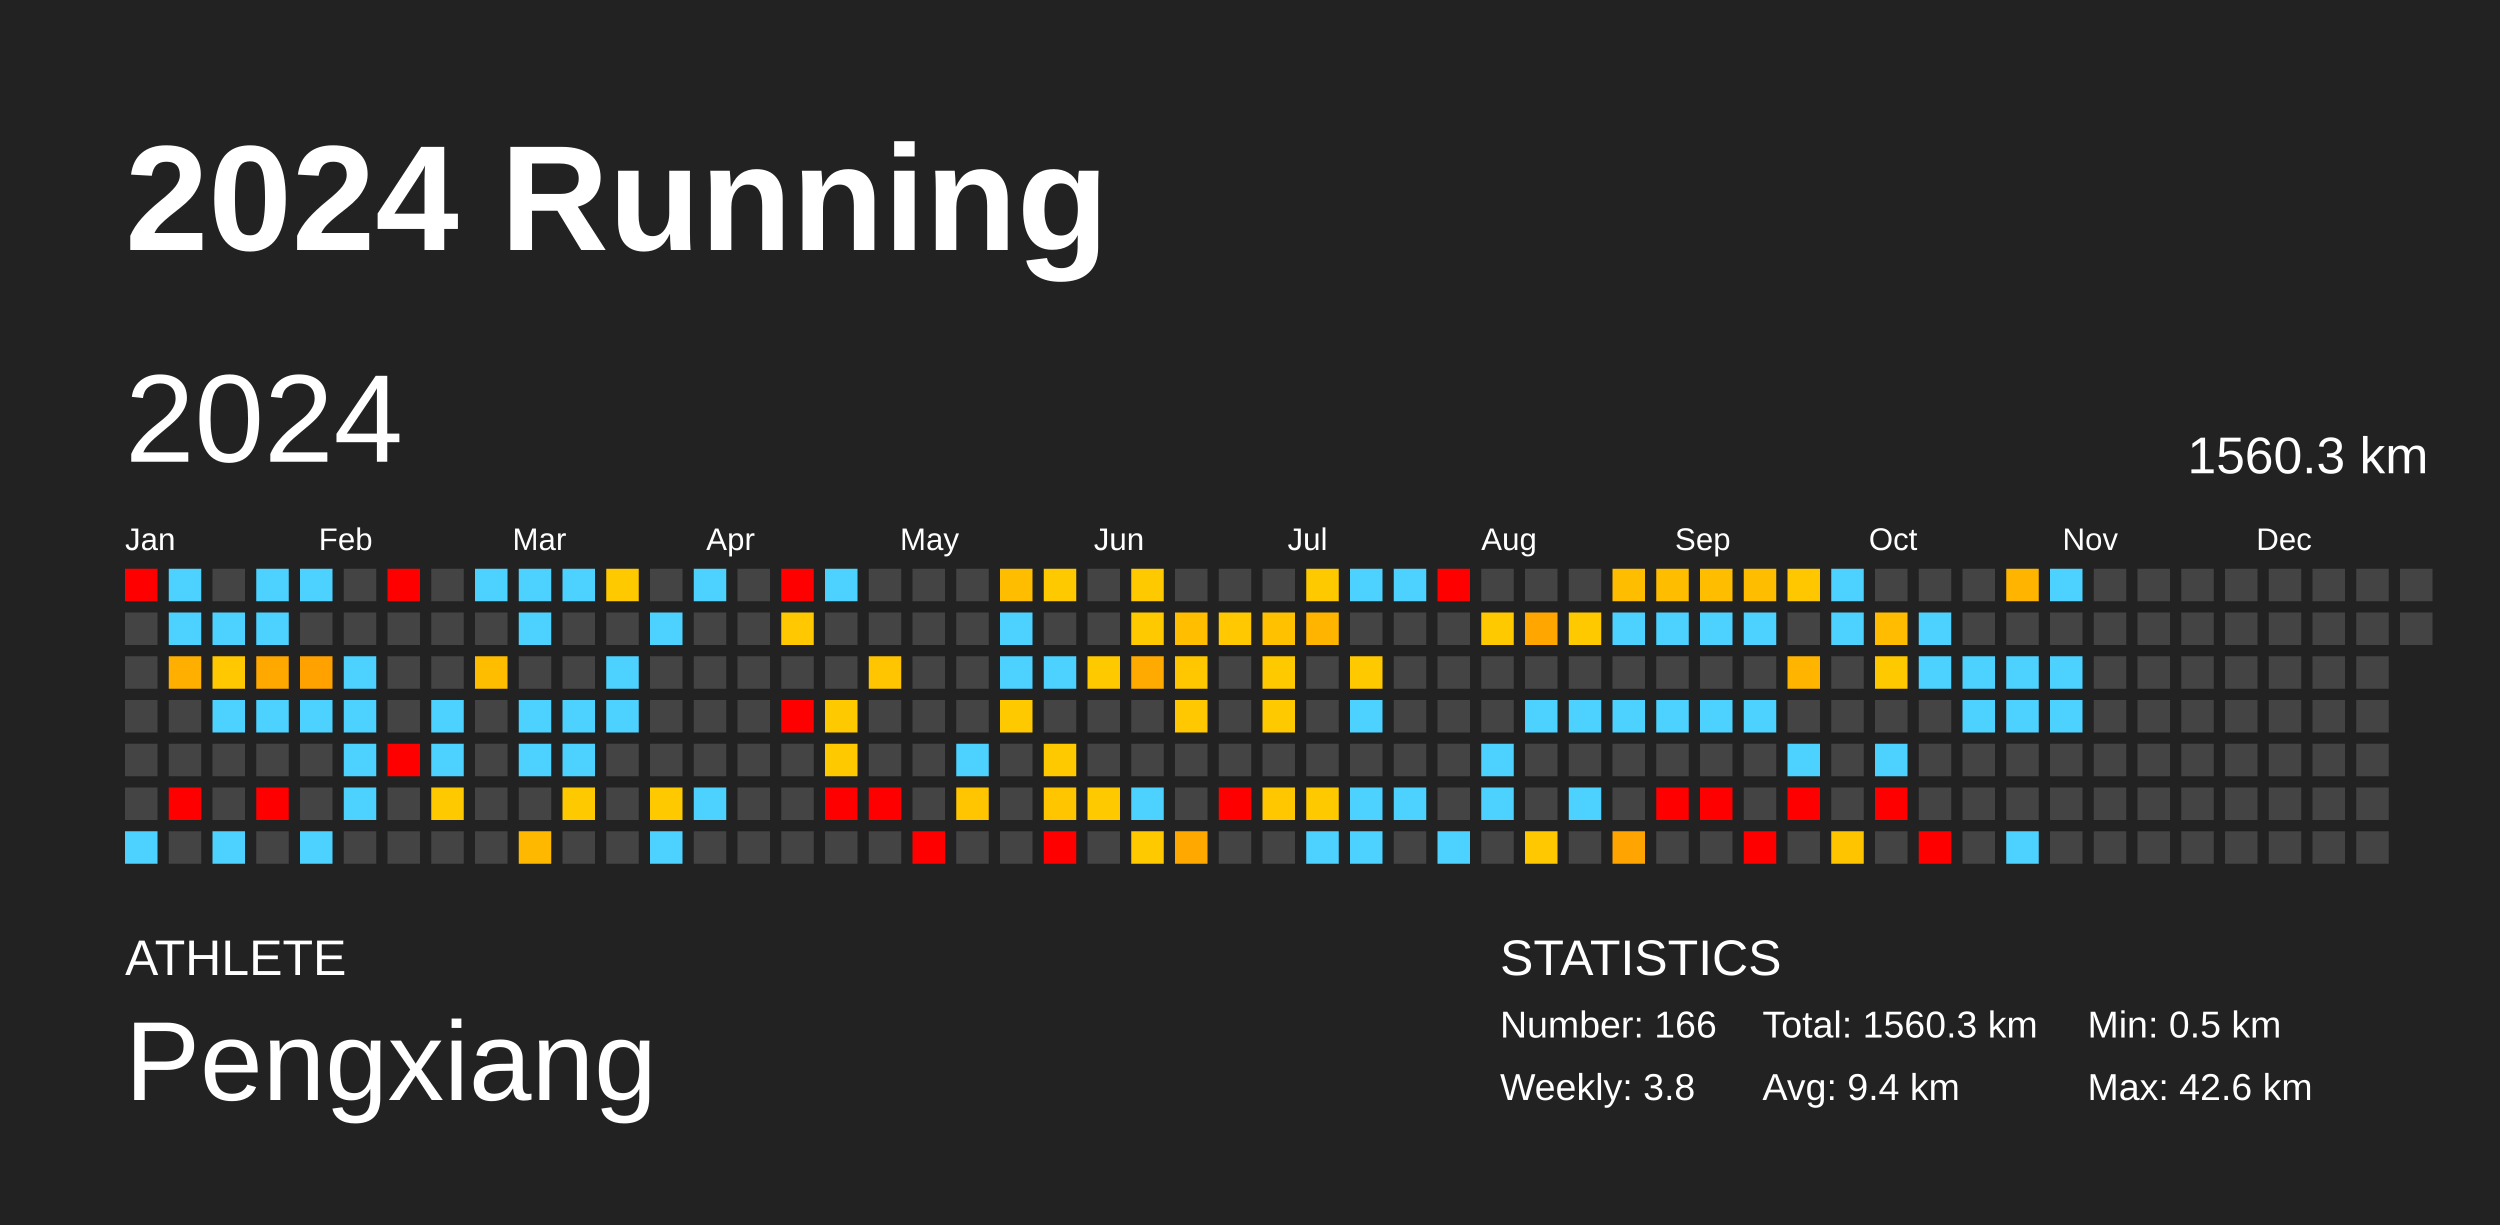
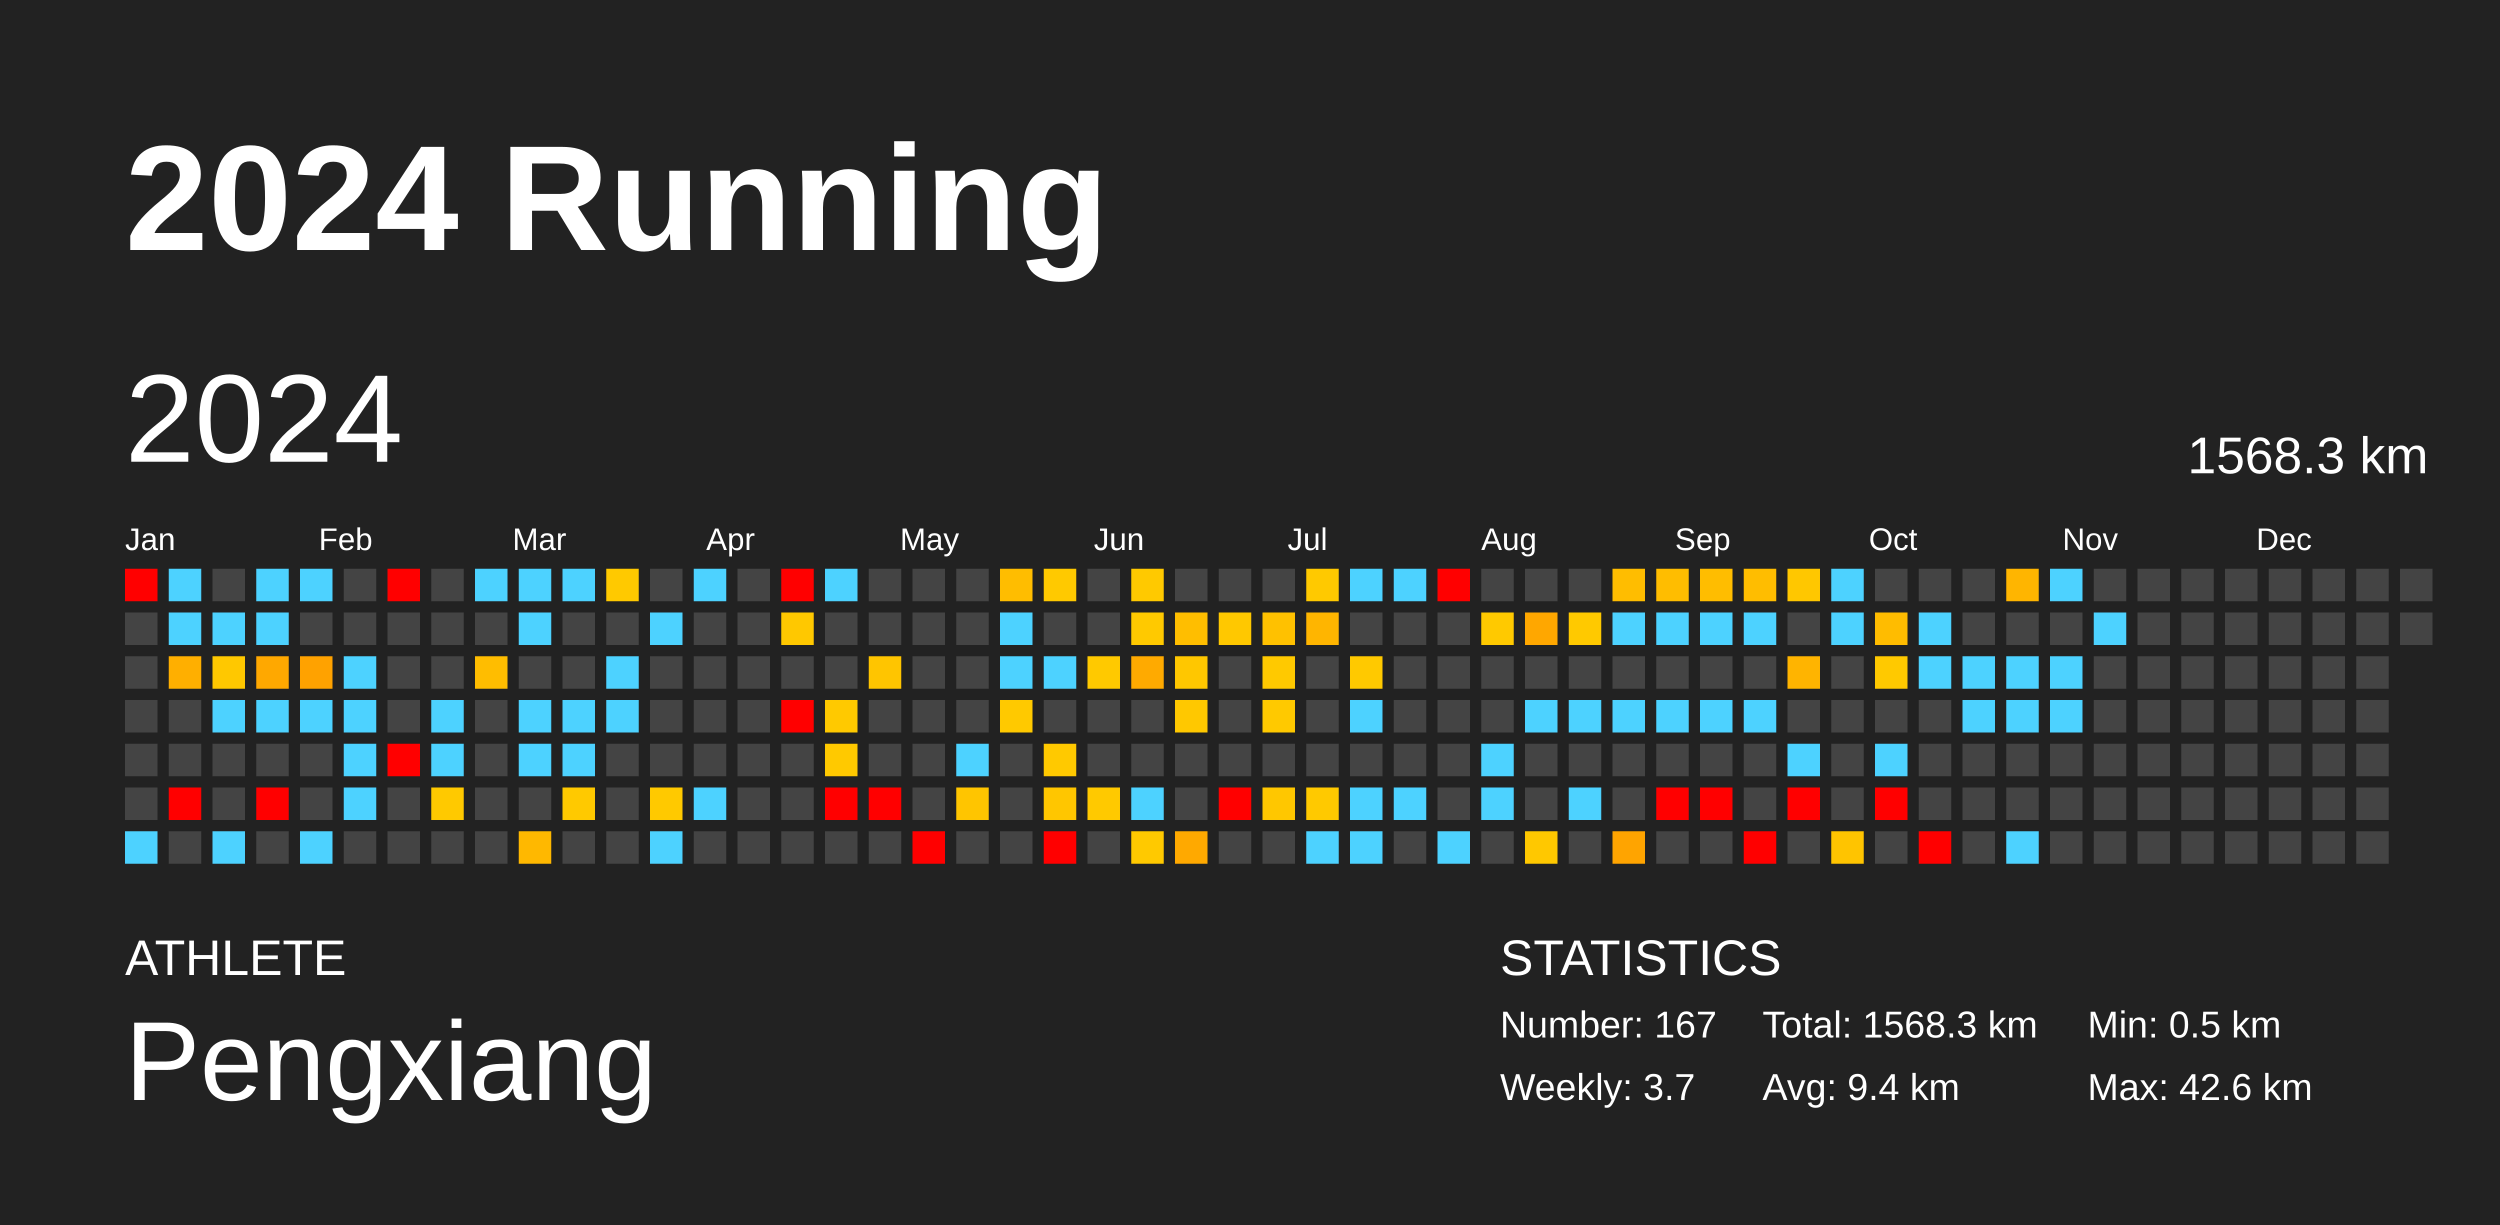
<svg xmlns="http://www.w3.org/2000/svg" baseProfile="full" height="98mm" version="1.1" viewBox="0,0,200,98" width="200mm">
  <defs />
  <rect fill="#222222" height="98" width="200" x="0" y="0" />
  <text fill="#FFFFFF" style="font-size:12px; font-family:Arial; font-weight:bold;" x="10" y="20">2024 Running</text>
  <text fill="#FFFFFF" style="font-size:4px; font-family:Arial" x="10" y="78">ATHLETE</text>
  <text fill="#FFFFFF" style="font-size:9px; font-family:Arial" x="10" y="88">Pengxiang</text>
  <text fill="#FFFFFF" style="font-size:4px; font-family:Arial" x="120" y="78">STATISTICS</text>
-   <text fill="#FFFFFF" style="font-size:3px; font-family:Arial" x="120" y="83">Number: 166</text>
-   <text fill="#FFFFFF" style="font-size:3px; font-family:Arial" x="120" y="88">Weekly: 3.8</text>
-   <text fill="#FFFFFF" style="font-size:3px; font-family:Arial" x="141" y="83">Total: 1560.3 km</text>
+   <text fill="#FFFFFF" style="font-size:3px; font-family:Arial" x="120" y="83">Number: 167</text>
+   <text fill="#FFFFFF" style="font-size:3px; font-family:Arial" x="120" y="88">Weekly: 3.7</text>
+   <text fill="#FFFFFF" style="font-size:3px; font-family:Arial" x="141" y="83">Total: 1568.3 km</text>
  <text fill="#FFFFFF" style="font-size:3px; font-family:Arial" x="141" y="88">Avg: 9.4 km</text>
  <text fill="#FFFFFF" style="font-size:3px; font-family:Arial" x="167" y="83">Min: 0.5 km</text>
  <text fill="#FFFFFF" style="font-size:3px; font-family:Arial" x="167" y="88">Max: 42.6 km</text>
  <text dominant-baseline="hanging" fill="#FFFFFF" style="font-size:10.0px; font-family:Arial;" x="10" y="30">2024</text>
-   <text dominant-baseline="hanging" fill="#FFFFFF" style="font-size:4.125px; font-family:Arial;" x="175" y="35">1560.3 km</text>
+   <text dominant-baseline="hanging" fill="#FFFFFF" style="font-size:4.125px; font-family:Arial;" x="175" y="35">1568.3 km</text>
  <text fill="#FFFFFF" style="font-size:2.5px; font-family:Arial" x="10.0" y="44">Jan</text>
  <text fill="#FFFFFF" style="font-size:2.5px; font-family:Arial" x="25.5" y="44">Feb</text>
  <text fill="#FFFFFF" style="font-size:2.5px; font-family:Arial" x="41.0" y="44">Mar</text>
  <text fill="#FFFFFF" style="font-size:2.5px; font-family:Arial" x="56.5" y="44">Apr</text>
  <text fill="#FFFFFF" style="font-size:2.5px; font-family:Arial" x="72.0" y="44">May</text>
  <text fill="#FFFFFF" style="font-size:2.5px; font-family:Arial" x="87.5" y="44">Jun</text>
  <text fill="#FFFFFF" style="font-size:2.5px; font-family:Arial" x="103.0" y="44">Jul</text>
  <text fill="#FFFFFF" style="font-size:2.5px; font-family:Arial" x="118.5" y="44">Aug</text>
  <text fill="#FFFFFF" style="font-size:2.5px; font-family:Arial" x="134.0" y="44">Sep</text>
  <text fill="#FFFFFF" style="font-size:2.5px; font-family:Arial" x="149.5" y="44">Oct</text>
  <text fill="#FFFFFF" style="font-size:2.5px; font-family:Arial" x="165.0" y="44">Nov</text>
  <text fill="#FFFFFF" style="font-size:2.5px; font-family:Arial" x="180.5" y="44">Dec</text>
  <rect fill="red" height="2.6" width="2.6" x="10.0" y="45.5" />
  <rect fill="#444444" height="2.6" width="2.6" x="10.0" y="49.0" />
  <rect fill="#444444" height="2.6" width="2.6" x="10.0" y="52.5" />
  <rect fill="#444444" height="2.6" width="2.6" x="10.0" y="56.0" />
  <rect fill="#444444" height="2.6" width="2.6" x="10.0" y="59.5" />
  <rect fill="#444444" height="2.6" width="2.6" x="10.0" y="63.0" />
  <rect fill="#4dd2ff" height="2.6" width="2.6" x="10.0" y="66.5" />
  <rect fill="#4dd2ff" height="2.6" width="2.6" x="13.5" y="45.5" />
  <rect fill="#4dd2ff" height="2.6" width="2.6" x="13.5" y="49.0" />
  <rect fill="#ffaf00" height="2.6" width="2.6" x="13.5" y="52.5" />
  <rect fill="#444444" height="2.6" width="2.6" x="13.5" y="56.0" />
  <rect fill="#444444" height="2.6" width="2.6" x="13.5" y="59.5" />
  <rect fill="red" height="2.6" width="2.6" x="13.5" y="63.0" />
  <rect fill="#444444" height="2.6" width="2.6" x="13.5" y="66.5" />
  <rect fill="#444444" height="2.6" width="2.6" x="17.0" y="45.5" />
  <rect fill="#4dd2ff" height="2.6" width="2.6" x="17.0" y="49.0" />
  <rect fill="#ffc800" height="2.6" width="2.6" x="17.0" y="52.5" />
  <rect fill="#4dd2ff" height="2.6" width="2.6" x="17.0" y="56.0" />
  <rect fill="#444444" height="2.6" width="2.6" x="17.0" y="59.5" />
  <rect fill="#444444" height="2.6" width="2.6" x="17.0" y="63.0" />
  <rect fill="#4dd2ff" height="2.6" width="2.6" x="17.0" y="66.5" />
  <rect fill="#4dd2ff" height="2.6" width="2.6" x="20.5" y="45.5" />
  <rect fill="#4dd2ff" height="2.6" width="2.6" x="20.5" y="49.0" />
  <rect fill="#ffa800" height="2.6" width="2.6" x="20.5" y="52.5" />
  <rect fill="#4dd2ff" height="2.6" width="2.6" x="20.5" y="56.0" />
  <rect fill="#444444" height="2.6" width="2.6" x="20.5" y="59.5" />
  <rect fill="red" height="2.6" width="2.6" x="20.5" y="63.0" />
  <rect fill="#444444" height="2.6" width="2.6" x="20.5" y="66.5" />
  <rect fill="#4dd2ff" height="2.6" width="2.6" x="24.0" y="45.5" />
  <rect fill="#444444" height="2.6" width="2.6" x="24.0" y="49.0" />
  <rect fill="#ffa200" height="2.6" width="2.6" x="24.0" y="52.5" />
  <rect fill="#4dd2ff" height="2.6" width="2.6" x="24.0" y="56.0" />
  <rect fill="#444444" height="2.6" width="2.6" x="24.0" y="59.5" />
  <rect fill="#444444" height="2.6" width="2.6" x="24.0" y="63.0" />
  <rect fill="#4dd2ff" height="2.6" width="2.6" x="24.0" y="66.5" />
  <rect fill="#444444" height="2.6" width="2.6" x="27.5" y="45.5" />
  <rect fill="#444444" height="2.6" width="2.6" x="27.5" y="49.0" />
  <rect fill="#4dd2ff" height="2.6" width="2.6" x="27.5" y="52.5" />
  <rect fill="#4dd2ff" height="2.6" width="2.6" x="27.5" y="56.0" />
  <rect fill="#4dd2ff" height="2.6" width="2.6" x="27.5" y="59.5" />
  <rect fill="#4dd2ff" height="2.6" width="2.6" x="27.5" y="63.0" />
  <rect fill="#444444" height="2.6" width="2.6" x="27.5" y="66.5" />
  <rect fill="red" height="2.6" width="2.6" x="31.0" y="45.5" />
  <rect fill="#444444" height="2.6" width="2.6" x="31.0" y="49.0" />
  <rect fill="#444444" height="2.6" width="2.6" x="31.0" y="52.5" />
  <rect fill="#444444" height="2.6" width="2.6" x="31.0" y="56.0" />
  <rect fill="red" height="2.6" width="2.6" x="31.0" y="59.5" />
  <rect fill="#444444" height="2.6" width="2.6" x="31.0" y="63.0" />
  <rect fill="#444444" height="2.6" width="2.6" x="31.0" y="66.5" />
  <rect fill="#444444" height="2.6" width="2.6" x="34.5" y="45.5" />
  <rect fill="#444444" height="2.6" width="2.6" x="34.5" y="49.0" />
  <rect fill="#444444" height="2.6" width="2.6" x="34.5" y="52.5" />
  <rect fill="#4dd2ff" height="2.6" width="2.6" x="34.5" y="56.0" />
  <rect fill="#4dd2ff" height="2.6" width="2.6" x="34.5" y="59.5" />
  <rect fill="#ffc900" height="2.6" width="2.6" x="34.5" y="63.0" />
  <rect fill="#444444" height="2.6" width="2.6" x="34.5" y="66.5" />
  <rect fill="#4dd2ff" height="2.6" width="2.6" x="38.0" y="45.5" />
  <rect fill="#444444" height="2.6" width="2.6" x="38.0" y="49.0" />
  <rect fill="#ffbd00" height="2.6" width="2.6" x="38.0" y="52.5" />
  <rect fill="#444444" height="2.6" width="2.6" x="38.0" y="56.0" />
  <rect fill="#444444" height="2.6" width="2.6" x="38.0" y="59.5" />
  <rect fill="#444444" height="2.6" width="2.6" x="38.0" y="63.0" />
  <rect fill="#444444" height="2.6" width="2.6" x="38.0" y="66.5" />
  <rect fill="#4dd2ff" height="2.6" width="2.6" x="41.5" y="45.5" />
  <rect fill="#4dd2ff" height="2.6" width="2.6" x="41.5" y="49.0" />
  <rect fill="#444444" height="2.6" width="2.6" x="41.5" y="52.5" />
  <rect fill="#4dd2ff" height="2.6" width="2.6" x="41.5" y="56.0" />
  <rect fill="#4dd2ff" height="2.6" width="2.6" x="41.5" y="59.5" />
  <rect fill="#444444" height="2.6" width="2.6" x="41.5" y="63.0" />
  <rect fill="#ffb800" height="2.6" width="2.6" x="41.5" y="66.5" />
  <rect fill="#4dd2ff" height="2.6" width="2.6" x="45.0" y="45.5" />
  <rect fill="#444444" height="2.6" width="2.6" x="45.0" y="49.0" />
  <rect fill="#444444" height="2.6" width="2.6" x="45.0" y="52.5" />
  <rect fill="#4dd2ff" height="2.6" width="2.6" x="45.0" y="56.0" />
  <rect fill="#4dd2ff" height="2.6" width="2.6" x="45.0" y="59.5" />
  <rect fill="#ffc900" height="2.6" width="2.6" x="45.0" y="63.0" />
  <rect fill="#444444" height="2.6" width="2.6" x="45.0" y="66.5" />
  <rect fill="#ffc900" height="2.6" width="2.6" x="48.5" y="45.5" />
  <rect fill="#444444" height="2.6" width="2.6" x="48.5" y="49.0" />
  <rect fill="#4dd2ff" height="2.6" width="2.6" x="48.5" y="52.5" />
  <rect fill="#4dd2ff" height="2.6" width="2.6" x="48.5" y="56.0" />
  <rect fill="#444444" height="2.6" width="2.6" x="48.5" y="59.5" />
  <rect fill="#444444" height="2.6" width="2.6" x="48.5" y="63.0" />
  <rect fill="#444444" height="2.6" width="2.6" x="48.5" y="66.5" />
  <rect fill="#444444" height="2.6" width="2.6" x="52.0" y="45.5" />
  <rect fill="#4dd2ff" height="2.6" width="2.6" x="52.0" y="49.0" />
  <rect fill="#444444" height="2.6" width="2.6" x="52.0" y="52.5" />
  <rect fill="#444444" height="2.6" width="2.6" x="52.0" y="56.0" />
  <rect fill="#444444" height="2.6" width="2.6" x="52.0" y="59.5" />
  <rect fill="#ffc900" height="2.6" width="2.6" x="52.0" y="63.0" />
  <rect fill="#4dd2ff" height="2.6" width="2.6" x="52.0" y="66.5" />
  <rect fill="#4dd2ff" height="2.6" width="2.6" x="55.5" y="45.5" />
  <rect fill="#444444" height="2.6" width="2.6" x="55.5" y="49.0" />
  <rect fill="#444444" height="2.6" width="2.6" x="55.5" y="52.5" />
  <rect fill="#444444" height="2.6" width="2.6" x="55.5" y="56.0" />
  <rect fill="#444444" height="2.6" width="2.6" x="55.5" y="59.5" />
  <rect fill="#4dd2ff" height="2.6" width="2.6" x="55.5" y="63.0" />
  <rect fill="#444444" height="2.6" width="2.6" x="55.5" y="66.5" />
  <rect fill="#444444" height="2.6" width="2.6" x="59.0" y="45.5" />
  <rect fill="#444444" height="2.6" width="2.6" x="59.0" y="49.0" />
  <rect fill="#444444" height="2.6" width="2.6" x="59.0" y="52.5" />
  <rect fill="#444444" height="2.6" width="2.6" x="59.0" y="56.0" />
  <rect fill="#444444" height="2.6" width="2.6" x="59.0" y="59.5" />
  <rect fill="#444444" height="2.6" width="2.6" x="59.0" y="63.0" />
  <rect fill="#444444" height="2.6" width="2.6" x="59.0" y="66.5" />
  <rect fill="red" height="2.6" width="2.6" x="62.5" y="45.5" />
  <rect fill="#ffc800" height="2.6" width="2.6" x="62.5" y="49.0" />
  <rect fill="#444444" height="2.6" width="2.6" x="62.5" y="52.5" />
  <rect fill="red" height="2.6" width="2.6" x="62.5" y="56.0" />
  <rect fill="#444444" height="2.6" width="2.6" x="62.5" y="59.5" />
  <rect fill="#444444" height="2.6" width="2.6" x="62.5" y="63.0" />
  <rect fill="#444444" height="2.6" width="2.6" x="62.5" y="66.5" />
  <rect fill="#4dd2ff" height="2.6" width="2.6" x="66.0" y="45.5" />
  <rect fill="#444444" height="2.6" width="2.6" x="66.0" y="49.0" />
  <rect fill="#444444" height="2.6" width="2.6" x="66.0" y="52.5" />
  <rect fill="#ffc900" height="2.6" width="2.6" x="66.0" y="56.0" />
  <rect fill="#ffc900" height="2.6" width="2.6" x="66.0" y="59.5" />
  <rect fill="red" height="2.6" width="2.6" x="66.0" y="63.0" />
  <rect fill="#444444" height="2.6" width="2.6" x="66.0" y="66.5" />
  <rect fill="#444444" height="2.6" width="2.6" x="69.5" y="45.5" />
  <rect fill="#444444" height="2.6" width="2.6" x="69.5" y="49.0" />
  <rect fill="#ffc500" height="2.6" width="2.6" x="69.5" y="52.5" />
  <rect fill="#444444" height="2.6" width="2.6" x="69.5" y="56.0" />
  <rect fill="#444444" height="2.6" width="2.6" x="69.5" y="59.5" />
  <rect fill="red" height="2.6" width="2.6" x="69.5" y="63.0" />
  <rect fill="#444444" height="2.6" width="2.6" x="69.5" y="66.5" />
  <rect fill="#444444" height="2.6" width="2.6" x="73.0" y="45.5" />
  <rect fill="#444444" height="2.6" width="2.6" x="73.0" y="49.0" />
  <rect fill="#444444" height="2.6" width="2.6" x="73.0" y="52.5" />
  <rect fill="#444444" height="2.6" width="2.6" x="73.0" y="56.0" />
  <rect fill="#444444" height="2.6" width="2.6" x="73.0" y="59.5" />
  <rect fill="#444444" height="2.6" width="2.6" x="73.0" y="63.0" />
  <rect fill="red" height="2.6" width="2.6" x="73.0" y="66.5" />
  <rect fill="#444444" height="2.6" width="2.6" x="76.5" y="45.5" />
  <rect fill="#444444" height="2.6" width="2.6" x="76.5" y="49.0" />
  <rect fill="#444444" height="2.6" width="2.6" x="76.5" y="52.5" />
  <rect fill="#444444" height="2.6" width="2.6" x="76.5" y="56.0" />
  <rect fill="#4dd2ff" height="2.6" width="2.6" x="76.5" y="59.5" />
  <rect fill="#ffc500" height="2.6" width="2.6" x="76.5" y="63.0" />
  <rect fill="#444444" height="2.6" width="2.6" x="76.5" y="66.5" />
  <rect fill="#ffbd00" height="2.6" width="2.6" x="80.0" y="45.5" />
  <rect fill="#4dd2ff" height="2.6" width="2.6" x="80.0" y="49.0" />
  <rect fill="#4dd2ff" height="2.6" width="2.6" x="80.0" y="52.5" />
  <rect fill="#ffc900" height="2.6" width="2.6" x="80.0" y="56.0" />
  <rect fill="#444444" height="2.6" width="2.6" x="80.0" y="59.5" />
  <rect fill="#444444" height="2.6" width="2.6" x="80.0" y="63.0" />
  <rect fill="#444444" height="2.6" width="2.6" x="80.0" y="66.5" />
  <rect fill="#ffc900" height="2.6" width="2.6" x="83.5" y="45.5" />
  <rect fill="#444444" height="2.6" width="2.6" x="83.5" y="49.0" />
  <rect fill="#4dd2ff" height="2.6" width="2.6" x="83.5" y="52.5" />
  <rect fill="#444444" height="2.6" width="2.6" x="83.5" y="56.0" />
  <rect fill="#ffc900" height="2.6" width="2.6" x="83.5" y="59.5" />
  <rect fill="#ffc600" height="2.6" width="2.6" x="83.5" y="63.0" />
  <rect fill="red" height="2.6" width="2.6" x="83.5" y="66.5" />
  <rect fill="#444444" height="2.6" width="2.6" x="87.0" y="45.5" />
  <rect fill="#444444" height="2.6" width="2.6" x="87.0" y="49.0" />
  <rect fill="#ffc900" height="2.6" width="2.6" x="87.0" y="52.5" />
  <rect fill="#444444" height="2.6" width="2.6" x="87.0" y="56.0" />
  <rect fill="#444444" height="2.6" width="2.6" x="87.0" y="59.5" />
  <rect fill="#ffc900" height="2.6" width="2.6" x="87.0" y="63.0" />
  <rect fill="#444444" height="2.6" width="2.6" x="87.0" y="66.5" />
  <rect fill="#ffc900" height="2.6" width="2.6" x="90.5" y="45.5" />
  <rect fill="#ffc900" height="2.6" width="2.6" x="90.5" y="49.0" />
  <rect fill="#ffaa00" height="2.6" width="2.6" x="90.5" y="52.5" />
  <rect fill="#444444" height="2.6" width="2.6" x="90.5" y="56.0" />
  <rect fill="#444444" height="2.6" width="2.6" x="90.5" y="59.5" />
  <rect fill="#4dd2ff" height="2.6" width="2.6" x="90.5" y="63.0" />
  <rect fill="#ffc900" height="2.6" width="2.6" x="90.5" y="66.5" />
  <rect fill="#444444" height="2.6" width="2.6" x="94.0" y="45.5" />
  <rect fill="#ffbe00" height="2.6" width="2.6" x="94.0" y="49.0" />
  <rect fill="#ffc700" height="2.6" width="2.6" x="94.0" y="52.5" />
  <rect fill="#ffc800" height="2.6" width="2.6" x="94.0" y="56.0" />
  <rect fill="#444444" height="2.6" width="2.6" x="94.0" y="59.5" />
  <rect fill="#444444" height="2.6" width="2.6" x="94.0" y="63.0" />
  <rect fill="#ffa900" height="2.6" width="2.6" x="94.0" y="66.5" />
  <rect fill="#444444" height="2.6" width="2.6" x="97.5" y="45.5" />
  <rect fill="#ffc800" height="2.6" width="2.6" x="97.5" y="49.0" />
  <rect fill="#444444" height="2.6" width="2.6" x="97.5" y="52.5" />
  <rect fill="#444444" height="2.6" width="2.6" x="97.5" y="56.0" />
  <rect fill="#444444" height="2.6" width="2.6" x="97.5" y="59.5" />
  <rect fill="red" height="2.6" width="2.6" x="97.5" y="63.0" />
  <rect fill="#444444" height="2.6" width="2.6" x="97.5" y="66.5" />
  <rect fill="#444444" height="2.6" width="2.6" x="101.0" y="45.5" />
  <rect fill="#ffc100" height="2.6" width="2.6" x="101.0" y="49.0" />
  <rect fill="#ffc900" height="2.6" width="2.6" x="101.0" y="52.5" />
  <rect fill="#ffc900" height="2.6" width="2.6" x="101.0" y="56.0" />
  <rect fill="#444444" height="2.6" width="2.6" x="101.0" y="59.5" />
  <rect fill="#ffc700" height="2.6" width="2.6" x="101.0" y="63.0" />
  <rect fill="#444444" height="2.6" width="2.6" x="101.0" y="66.5" />
  <rect fill="#ffc900" height="2.6" width="2.6" x="104.5" y="45.5" />
  <rect fill="#ffb500" height="2.6" width="2.6" x="104.5" y="49.0" />
  <rect fill="#444444" height="2.6" width="2.6" x="104.5" y="52.5" />
  <rect fill="#444444" height="2.6" width="2.6" x="104.5" y="56.0" />
  <rect fill="#444444" height="2.6" width="2.6" x="104.5" y="59.5" />
  <rect fill="#ffc900" height="2.6" width="2.6" x="104.5" y="63.0" />
  <rect fill="#4dd2ff" height="2.6" width="2.6" x="104.5" y="66.5" />
  <rect fill="#4dd2ff" height="2.6" width="2.6" x="108.0" y="45.5" />
  <rect fill="#444444" height="2.6" width="2.6" x="108.0" y="49.0" />
  <rect fill="#ffc900" height="2.6" width="2.6" x="108.0" y="52.5" />
  <rect fill="#4dd2ff" height="2.6" width="2.6" x="108.0" y="56.0" />
  <rect fill="#444444" height="2.6" width="2.6" x="108.0" y="59.5" />
  <rect fill="#4dd2ff" height="2.6" width="2.6" x="108.0" y="63.0" />
  <rect fill="#4dd2ff" height="2.6" width="2.6" x="108.0" y="66.5" />
  <rect fill="#4dd2ff" height="2.6" width="2.6" x="111.5" y="45.5" />
  <rect fill="#444444" height="2.6" width="2.6" x="111.5" y="49.0" />
  <rect fill="#444444" height="2.6" width="2.6" x="111.5" y="52.5" />
  <rect fill="#444444" height="2.6" width="2.6" x="111.5" y="56.0" />
  <rect fill="#444444" height="2.6" width="2.6" x="111.5" y="59.5" />
  <rect fill="#4dd2ff" height="2.6" width="2.6" x="111.5" y="63.0" />
  <rect fill="#444444" height="2.6" width="2.6" x="111.5" y="66.5" />
  <rect fill="red" height="2.6" width="2.6" x="115.0" y="45.5" />
  <rect fill="#444444" height="2.6" width="2.6" x="115.0" y="49.0" />
  <rect fill="#444444" height="2.6" width="2.6" x="115.0" y="52.5" />
  <rect fill="#444444" height="2.6" width="2.6" x="115.0" y="56.0" />
  <rect fill="#444444" height="2.6" width="2.6" x="115.0" y="59.5" />
  <rect fill="#444444" height="2.6" width="2.6" x="115.0" y="63.0" />
  <rect fill="#4dd2ff" height="2.6" width="2.6" x="115.0" y="66.5" />
  <rect fill="#444444" height="2.6" width="2.6" x="118.5" y="45.5" />
  <rect fill="#ffc900" height="2.6" width="2.6" x="118.5" y="49.0" />
  <rect fill="#444444" height="2.6" width="2.6" x="118.5" y="52.5" />
  <rect fill="#444444" height="2.6" width="2.6" x="118.5" y="56.0" />
  <rect fill="#4dd2ff" height="2.6" width="2.6" x="118.5" y="59.5" />
  <rect fill="#4dd2ff" height="2.6" width="2.6" x="118.5" y="63.0" />
  <rect fill="#444444" height="2.6" width="2.6" x="118.5" y="66.5" />
  <rect fill="#444444" height="2.6" width="2.6" x="122.0" y="45.5" />
  <rect fill="#ffa700" height="2.6" width="2.6" x="122.0" y="49.0" />
  <rect fill="#444444" height="2.6" width="2.6" x="122.0" y="52.5" />
  <rect fill="#4dd2ff" height="2.6" width="2.6" x="122.0" y="56.0" />
  <rect fill="#444444" height="2.6" width="2.6" x="122.0" y="59.5" />
  <rect fill="#444444" height="2.6" width="2.6" x="122.0" y="63.0" />
  <rect fill="#ffc800" height="2.6" width="2.6" x="122.0" y="66.5" />
  <rect fill="#444444" height="2.6" width="2.6" x="125.5" y="45.5" />
  <rect fill="#ffc900" height="2.6" width="2.6" x="125.5" y="49.0" />
  <rect fill="#444444" height="2.6" width="2.6" x="125.5" y="52.5" />
  <rect fill="#4dd2ff" height="2.6" width="2.6" x="125.5" y="56.0" />
  <rect fill="#444444" height="2.6" width="2.6" x="125.5" y="59.5" />
  <rect fill="#4dd2ff" height="2.6" width="2.6" x="125.5" y="63.0" />
  <rect fill="#444444" height="2.6" width="2.6" x="125.5" y="66.5" />
  <rect fill="#ffbd00" height="2.6" width="2.6" x="129.0" y="45.5" />
  <rect fill="#4dd2ff" height="2.6" width="2.6" x="129.0" y="49.0" />
  <rect fill="#444444" height="2.6" width="2.6" x="129.0" y="52.5" />
  <rect fill="#4dd2ff" height="2.6" width="2.6" x="129.0" y="56.0" />
  <rect fill="#444444" height="2.6" width="2.6" x="129.0" y="59.5" />
  <rect fill="#444444" height="2.6" width="2.6" x="129.0" y="63.0" />
  <rect fill="#ffa400" height="2.6" width="2.6" x="129.0" y="66.5" />
  <rect fill="#ffbd00" height="2.6" width="2.6" x="132.5" y="45.5" />
  <rect fill="#4dd2ff" height="2.6" width="2.6" x="132.5" y="49.0" />
  <rect fill="#444444" height="2.6" width="2.6" x="132.5" y="52.5" />
  <rect fill="#4dd2ff" height="2.6" width="2.6" x="132.5" y="56.0" />
  <rect fill="#444444" height="2.6" width="2.6" x="132.5" y="59.5" />
  <rect fill="red" height="2.6" width="2.6" x="132.5" y="63.0" />
  <rect fill="#444444" height="2.6" width="2.6" x="132.5" y="66.5" />
  <rect fill="#ffbd00" height="2.6" width="2.6" x="136.0" y="45.5" />
  <rect fill="#4dd2ff" height="2.6" width="2.6" x="136.0" y="49.0" />
  <rect fill="#444444" height="2.6" width="2.6" x="136.0" y="52.5" />
  <rect fill="#4dd2ff" height="2.6" width="2.6" x="136.0" y="56.0" />
  <rect fill="#444444" height="2.6" width="2.6" x="136.0" y="59.5" />
  <rect fill="red" height="2.6" width="2.6" x="136.0" y="63.0" />
  <rect fill="#444444" height="2.6" width="2.6" x="136.0" y="66.5" />
  <rect fill="#ffbd00" height="2.6" width="2.6" x="139.5" y="45.5" />
  <rect fill="#4dd2ff" height="2.6" width="2.6" x="139.5" y="49.0" />
  <rect fill="#444444" height="2.6" width="2.6" x="139.5" y="52.5" />
  <rect fill="#4dd2ff" height="2.6" width="2.6" x="139.5" y="56.0" />
  <rect fill="#444444" height="2.6" width="2.6" x="139.5" y="59.5" />
  <rect fill="#444444" height="2.6" width="2.6" x="139.5" y="63.0" />
  <rect fill="red" height="2.6" width="2.6" x="139.5" y="66.5" />
  <rect fill="#ffc700" height="2.6" width="2.6" x="143.0" y="45.5" />
  <rect fill="#444444" height="2.6" width="2.6" x="143.0" y="49.0" />
  <rect fill="#ffb400" height="2.6" width="2.6" x="143.0" y="52.5" />
  <rect fill="#444444" height="2.6" width="2.6" x="143.0" y="56.0" />
  <rect fill="#4dd2ff" height="2.6" width="2.6" x="143.0" y="59.5" />
  <rect fill="red" height="2.6" width="2.6" x="143.0" y="63.0" />
  <rect fill="#444444" height="2.6" width="2.6" x="143.0" y="66.5" />
  <rect fill="#4dd2ff" height="2.6" width="2.6" x="146.5" y="45.5" />
  <rect fill="#4dd2ff" height="2.6" width="2.6" x="146.5" y="49.0" />
  <rect fill="#444444" height="2.6" width="2.6" x="146.5" y="52.5" />
  <rect fill="#444444" height="2.6" width="2.6" x="146.5" y="56.0" />
  <rect fill="#444444" height="2.6" width="2.6" x="146.5" y="59.5" />
  <rect fill="#444444" height="2.6" width="2.6" x="146.5" y="63.0" />
  <rect fill="#ffc400" height="2.6" width="2.6" x="146.5" y="66.5" />
  <rect fill="#444444" height="2.6" width="2.6" x="150.0" y="45.5" />
  <rect fill="#ffbc00" height="2.6" width="2.6" x="150.0" y="49.0" />
  <rect fill="#ffc900" height="2.6" width="2.6" x="150.0" y="52.5" />
  <rect fill="#444444" height="2.6" width="2.6" x="150.0" y="56.0" />
  <rect fill="#4dd2ff" height="2.6" width="2.6" x="150.0" y="59.5" />
  <rect fill="red" height="2.6" width="2.6" x="150.0" y="63.0" />
  <rect fill="#444444" height="2.6" width="2.6" x="150.0" y="66.5" />
  <rect fill="#444444" height="2.6" width="2.6" x="153.5" y="45.5" />
  <rect fill="#4dd2ff" height="2.6" width="2.6" x="153.5" y="49.0" />
  <rect fill="#4dd2ff" height="2.6" width="2.6" x="153.5" y="52.5" />
  <rect fill="#444444" height="2.6" width="2.6" x="153.5" y="56.0" />
  <rect fill="#444444" height="2.6" width="2.6" x="153.5" y="59.5" />
  <rect fill="#444444" height="2.6" width="2.6" x="153.5" y="63.0" />
  <rect fill="red" height="2.6" width="2.6" x="153.5" y="66.5" />
  <rect fill="#444444" height="2.6" width="2.6" x="157.0" y="45.5" />
  <rect fill="#444444" height="2.6" width="2.6" x="157.0" y="49.0" />
  <rect fill="#4dd2ff" height="2.6" width="2.6" x="157.0" y="52.5" />
  <rect fill="#4dd2ff" height="2.6" width="2.6" x="157.0" y="56.0" />
  <rect fill="#444444" height="2.6" width="2.6" x="157.0" y="59.5" />
  <rect fill="#444444" height="2.6" width="2.6" x="157.0" y="63.0" />
  <rect fill="#444444" height="2.6" width="2.6" x="157.0" y="66.5" />
  <rect fill="#ffb500" height="2.6" width="2.6" x="160.5" y="45.5" />
  <rect fill="#444444" height="2.6" width="2.6" x="160.5" y="49.0" />
  <rect fill="#4dd2ff" height="2.6" width="2.6" x="160.5" y="52.5" />
  <rect fill="#4dd2ff" height="2.6" width="2.6" x="160.5" y="56.0" />
  <rect fill="#444444" height="2.6" width="2.6" x="160.5" y="59.5" />
  <rect fill="#444444" height="2.6" width="2.6" x="160.5" y="63.0" />
  <rect fill="#4dd2ff" height="2.6" width="2.6" x="160.5" y="66.5" />
  <rect fill="#4dd2ff" height="2.6" width="2.6" x="164.0" y="45.5" />
  <rect fill="#444444" height="2.6" width="2.6" x="164.0" y="49.0" />
  <rect fill="#4dd2ff" height="2.6" width="2.6" x="164.0" y="52.5" />
  <rect fill="#4dd2ff" height="2.6" width="2.6" x="164.0" y="56.0" />
  <rect fill="#444444" height="2.6" width="2.6" x="164.0" y="59.5" />
  <rect fill="#444444" height="2.6" width="2.6" x="164.0" y="63.0" />
  <rect fill="#444444" height="2.6" width="2.6" x="164.0" y="66.5" />
  <rect fill="#444444" height="2.6" width="2.6" x="167.5" y="45.5" />
-   <rect fill="#444444" height="2.6" width="2.6" x="167.5" y="49.0" />
+   <rect fill="#4dd2ff" height="2.6" width="2.6" x="167.5" y="49.0" />
  <rect fill="#444444" height="2.6" width="2.6" x="167.5" y="52.5" />
  <rect fill="#444444" height="2.6" width="2.6" x="167.5" y="56.0" />
  <rect fill="#444444" height="2.6" width="2.6" x="167.5" y="59.5" />
  <rect fill="#444444" height="2.6" width="2.6" x="167.5" y="63.0" />
  <rect fill="#444444" height="2.6" width="2.6" x="167.5" y="66.5" />
  <rect fill="#444444" height="2.6" width="2.6" x="171.0" y="45.5" />
  <rect fill="#444444" height="2.6" width="2.6" x="171.0" y="49.0" />
  <rect fill="#444444" height="2.6" width="2.6" x="171.0" y="52.5" />
  <rect fill="#444444" height="2.6" width="2.6" x="171.0" y="56.0" />
  <rect fill="#444444" height="2.6" width="2.6" x="171.0" y="59.5" />
  <rect fill="#444444" height="2.6" width="2.6" x="171.0" y="63.0" />
  <rect fill="#444444" height="2.6" width="2.6" x="171.0" y="66.5" />
  <rect fill="#444444" height="2.6" width="2.6" x="174.5" y="45.5" />
  <rect fill="#444444" height="2.6" width="2.6" x="174.5" y="49.0" />
  <rect fill="#444444" height="2.6" width="2.6" x="174.5" y="52.5" />
  <rect fill="#444444" height="2.6" width="2.6" x="174.5" y="56.0" />
  <rect fill="#444444" height="2.6" width="2.6" x="174.5" y="59.5" />
  <rect fill="#444444" height="2.6" width="2.6" x="174.5" y="63.0" />
  <rect fill="#444444" height="2.6" width="2.6" x="174.5" y="66.5" />
  <rect fill="#444444" height="2.6" width="2.6" x="178.0" y="45.5" />
  <rect fill="#444444" height="2.6" width="2.6" x="178.0" y="49.0" />
  <rect fill="#444444" height="2.6" width="2.6" x="178.0" y="52.5" />
  <rect fill="#444444" height="2.6" width="2.6" x="178.0" y="56.0" />
  <rect fill="#444444" height="2.6" width="2.6" x="178.0" y="59.5" />
  <rect fill="#444444" height="2.6" width="2.6" x="178.0" y="63.0" />
  <rect fill="#444444" height="2.6" width="2.6" x="178.0" y="66.5" />
  <rect fill="#444444" height="2.6" width="2.6" x="181.5" y="45.5" />
  <rect fill="#444444" height="2.6" width="2.6" x="181.5" y="49.0" />
  <rect fill="#444444" height="2.6" width="2.6" x="181.5" y="52.5" />
  <rect fill="#444444" height="2.6" width="2.6" x="181.5" y="56.0" />
  <rect fill="#444444" height="2.6" width="2.6" x="181.5" y="59.5" />
  <rect fill="#444444" height="2.6" width="2.6" x="181.5" y="63.0" />
  <rect fill="#444444" height="2.6" width="2.6" x="181.5" y="66.5" />
  <rect fill="#444444" height="2.6" width="2.6" x="185.0" y="45.5" />
  <rect fill="#444444" height="2.6" width="2.6" x="185.0" y="49.0" />
  <rect fill="#444444" height="2.6" width="2.6" x="185.0" y="52.5" />
  <rect fill="#444444" height="2.6" width="2.6" x="185.0" y="56.0" />
  <rect fill="#444444" height="2.6" width="2.6" x="185.0" y="59.5" />
  <rect fill="#444444" height="2.6" width="2.6" x="185.0" y="63.0" />
  <rect fill="#444444" height="2.6" width="2.6" x="185.0" y="66.5" />
  <rect fill="#444444" height="2.6" width="2.6" x="188.5" y="45.5" />
  <rect fill="#444444" height="2.6" width="2.6" x="188.5" y="49.0" />
  <rect fill="#444444" height="2.6" width="2.6" x="188.5" y="52.5" />
  <rect fill="#444444" height="2.6" width="2.6" x="188.5" y="56.0" />
  <rect fill="#444444" height="2.6" width="2.6" x="188.5" y="59.5" />
  <rect fill="#444444" height="2.6" width="2.6" x="188.5" y="63.0" />
  <rect fill="#444444" height="2.6" width="2.6" x="188.5" y="66.5" />
  <rect fill="#444444" height="2.6" width="2.6" x="192.0" y="45.5" />
  <rect fill="#444444" height="2.6" width="2.6" x="192.0" y="49.0" />
</svg>
